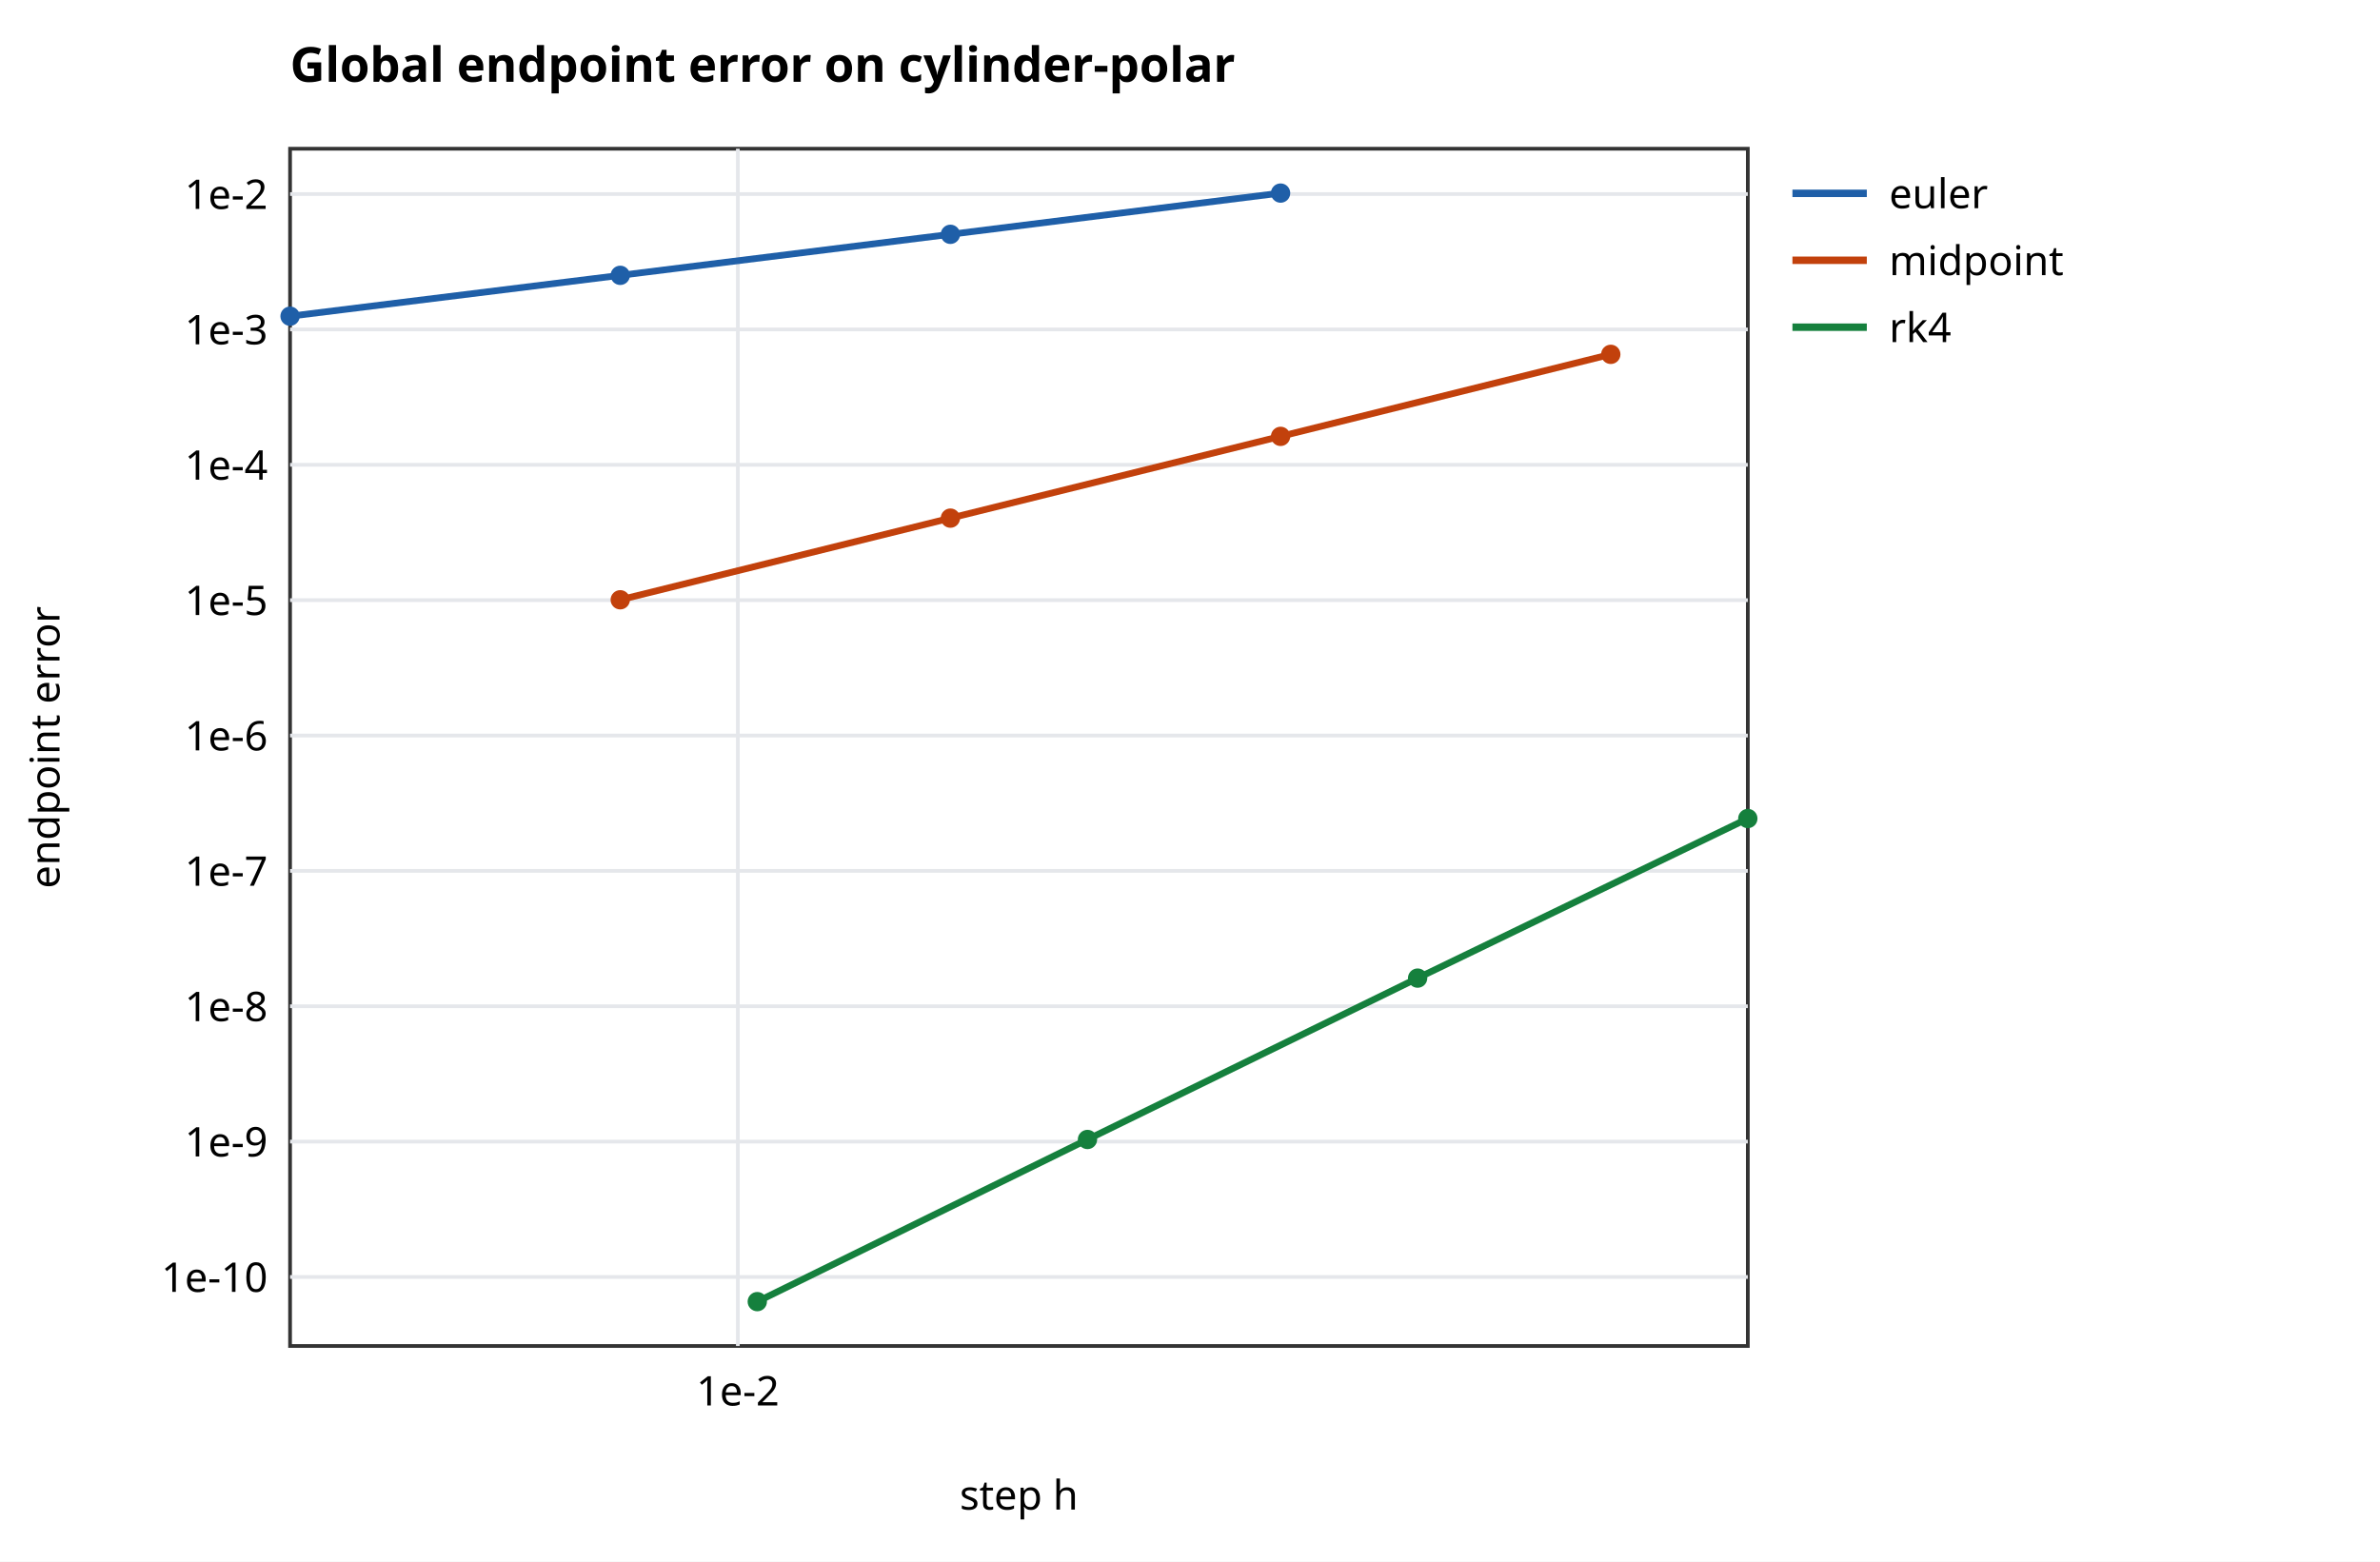
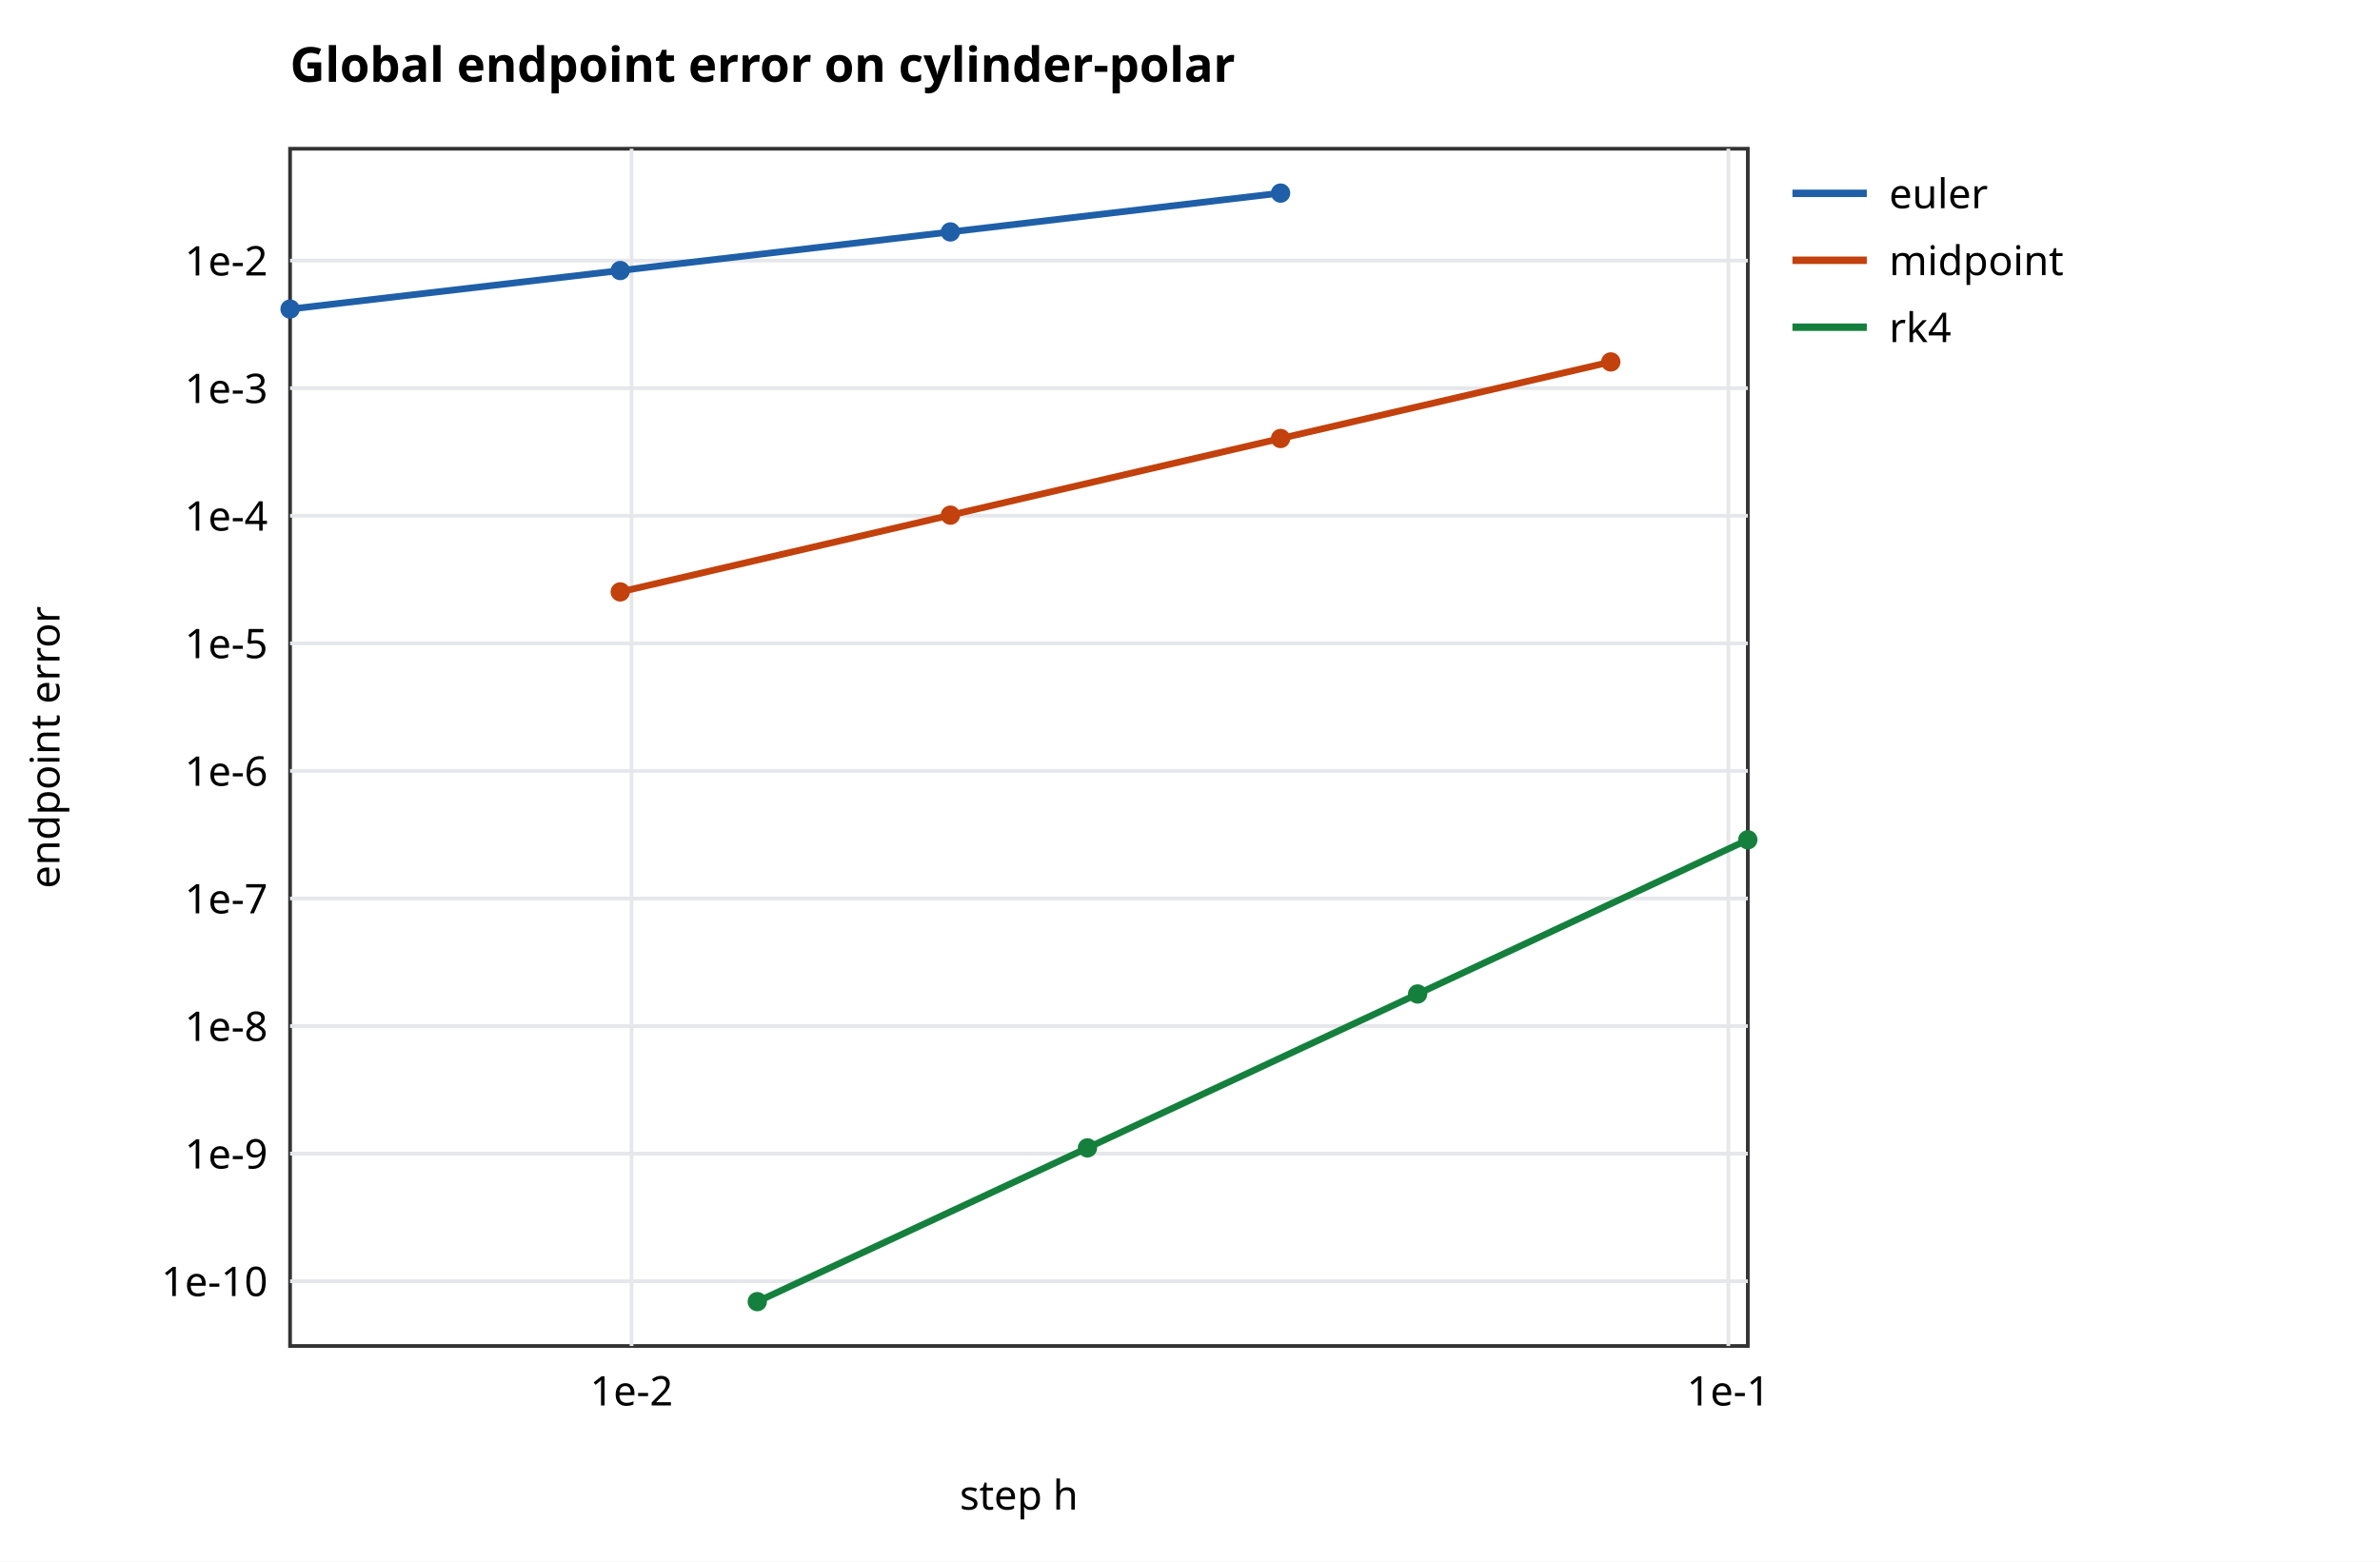
<svg xmlns="http://www.w3.org/2000/svg" width="640" height="420" viewBox="0 0 640 420" font-family="sans-serif" font-size="11">
  <rect width="640" height="420" fill="#ffffff" />
  <text x="78" y="22" font-size="13" font-weight="bold">Global endpoint error on cylinder-polar</text>
  <rect x="78" y="40" width="392" height="322" fill="none" stroke="#333" />
-   <line x1="198.41" y1="40" x2="198.41" y2="362" stroke="#e5e7eb" />
-   <text x="198.41" y="378" text-anchor="middle">1e-2</text>
-   <line x1="78" y1="343.44" x2="470" y2="343.44" stroke="#e5e7eb" />
-   <text x="72" y="347.44" text-anchor="end">1e-10</text>
-   <line x1="78" y1="307.03" x2="470" y2="307.03" stroke="#e5e7eb" />
-   <text x="72" y="311.03" text-anchor="end">1e-9</text>
-   <line x1="78" y1="270.63" x2="470" y2="270.63" stroke="#e5e7eb" />
-   <text x="72" y="274.63" text-anchor="end">1e-8</text>
-   <line x1="78" y1="234.22" x2="470" y2="234.22" stroke="#e5e7eb" />
-   <text x="72" y="238.22" text-anchor="end">1e-7</text>
-   <line x1="78" y1="197.82" x2="470" y2="197.82" stroke="#e5e7eb" />
-   <text x="72" y="201.82" text-anchor="end">1e-6</text>
-   <line x1="78" y1="161.41" x2="470" y2="161.41" stroke="#e5e7eb" />
-   <text x="72" y="165.41" text-anchor="end">1e-5</text>
-   <line x1="78" y1="125.01" x2="470" y2="125.01" stroke="#e5e7eb" />
-   <text x="72" y="129.01" text-anchor="end">1e-4</text>
-   <line x1="78" y1="88.60" x2="470" y2="88.60" stroke="#e5e7eb" />
-   <text x="72" y="92.60" text-anchor="end">1e-3</text>
-   <line x1="78" y1="52.19" x2="470" y2="52.19" stroke="#e5e7eb" />
-   <text x="72" y="56.19" text-anchor="end">1e-2</text>
+   <line x1="169.83" y1="40" x2="169.83" y2="362" stroke="#e5e7eb" />
+   <text x="169.83" y="378" text-anchor="middle">1e-2</text>
+   <line x1="464.77" y1="40" x2="464.77" y2="362" stroke="#e5e7eb" />
+   <text x="464.77" y="378" text-anchor="middle">1e-1</text>
+   <line x1="78" y1="344.58" x2="470" y2="344.58" stroke="#e5e7eb" />
+   <text x="72" y="348.58" text-anchor="end">1e-10</text>
+   <line x1="78" y1="310.27" x2="470" y2="310.27" stroke="#e5e7eb" />
+   <text x="72" y="314.27" text-anchor="end">1e-9</text>
+   <line x1="78" y1="275.96" x2="470" y2="275.96" stroke="#e5e7eb" />
+   <text x="72" y="279.96" text-anchor="end">1e-8</text>
+   <line x1="78" y1="241.65" x2="470" y2="241.65" stroke="#e5e7eb" />
+   <text x="72" y="245.65" text-anchor="end">1e-7</text>
+   <line x1="78" y1="207.33" x2="470" y2="207.33" stroke="#e5e7eb" />
+   <text x="72" y="211.33" text-anchor="end">1e-6</text>
+   <line x1="78" y1="173.02" x2="470" y2="173.02" stroke="#e5e7eb" />
+   <text x="72" y="177.02" text-anchor="end">1e-5</text>
+   <line x1="78" y1="138.71" x2="470" y2="138.71" stroke="#e5e7eb" />
+   <text x="72" y="142.71" text-anchor="end">1e-4</text>
+   <line x1="78" y1="104.40" x2="470" y2="104.40" stroke="#e5e7eb" />
+   <text x="72" y="108.40" text-anchor="end">1e-3</text>
+   <line x1="78" y1="70.09" x2="470" y2="70.09" stroke="#e5e7eb" />
+   <text x="72" y="74.09" text-anchor="end">1e-2</text>
  <text x="274.00" y="406" text-anchor="middle">step h</text>
  <text x="16" y="201.00" text-anchor="middle" transform="rotate(-90 16 201.00)">endpoint error</text>
-   <path d="M344.36,51.93 L255.57,63.02 L166.79,74.05 L78.00,85.04" fill="none" stroke="#1f5fa8" stroke-width="1.8" />
+   <path d="M344.36,51.93 L255.57,62.38 L166.79,72.76 L78.00,83.12" fill="none" stroke="#1f5fa8" stroke-width="1.8" />
  <circle cx="344.36" cy="51.93" r="2.6" fill="#1f5fa8" />
-   <circle cx="255.57" cy="63.02" r="2.6" fill="#1f5fa8" />
-   <circle cx="166.79" cy="74.05" r="2.6" fill="#1f5fa8" />
-   <circle cx="78.00" cy="85.04" r="2.6" fill="#1f5fa8" />
+   <circle cx="255.57" cy="62.38" r="2.6" fill="#1f5fa8" />
+   <circle cx="166.79" cy="72.76" r="2.6" fill="#1f5fa8" />
+   <circle cx="78.00" cy="83.12" r="2.6" fill="#1f5fa8" />
  <line x1="482" y1="52" x2="502" y2="52" stroke="#1f5fa8" stroke-width="2" />
  <text x="508" y="56">euler</text>
-   <path d="M433.15,95.30 L344.36,117.36 L255.57,139.35 L166.79,161.31" fill="none" stroke="#c2410c" stroke-width="1.8" />
-   <circle cx="433.15" cy="95.30" r="2.6" fill="#c2410c" />
-   <circle cx="344.36" cy="117.36" r="2.6" fill="#c2410c" />
-   <circle cx="255.57" cy="139.35" r="2.6" fill="#c2410c" />
-   <circle cx="166.79" cy="161.31" r="2.6" fill="#c2410c" />
+   <path d="M433.15,97.34 L344.36,117.93 L255.57,138.55 L166.79,159.19" fill="none" stroke="#c2410c" stroke-width="1.8" />
+   <circle cx="433.15" cy="97.34" r="2.6" fill="#c2410c" />
+   <circle cx="344.36" cy="117.93" r="2.6" fill="#c2410c" />
+   <circle cx="255.57" cy="138.55" r="2.6" fill="#c2410c" />
+   <circle cx="166.79" cy="159.19" r="2.6" fill="#c2410c" />
  <line x1="482" y1="70" x2="502" y2="70" stroke="#c2410c" stroke-width="2" />
  <text x="508" y="74">midpoint</text>
-   <path d="M470.00,220.14 L381.21,263.06 L292.43,306.46 L203.64,350.07" fill="none" stroke="#15803d" stroke-width="1.8" />
-   <circle cx="470.00" cy="220.14" r="2.6" fill="#15803d" />
-   <circle cx="381.21" cy="263.06" r="2.6" fill="#15803d" />
-   <circle cx="292.43" cy="306.46" r="2.6" fill="#15803d" />
+   <path d="M470.00,225.86 L381.21,267.33 L292.43,308.72 L203.64,350.07" fill="none" stroke="#15803d" stroke-width="1.8" />
+   <circle cx="470.00" cy="225.86" r="2.6" fill="#15803d" />
+   <circle cx="381.21" cy="267.33" r="2.6" fill="#15803d" />
+   <circle cx="292.43" cy="308.72" r="2.6" fill="#15803d" />
  <circle cx="203.64" cy="350.07" r="2.6" fill="#15803d" />
  <line x1="482" y1="88" x2="502" y2="88" stroke="#15803d" stroke-width="2" />
  <text x="508" y="92">rk4</text>
</svg>
